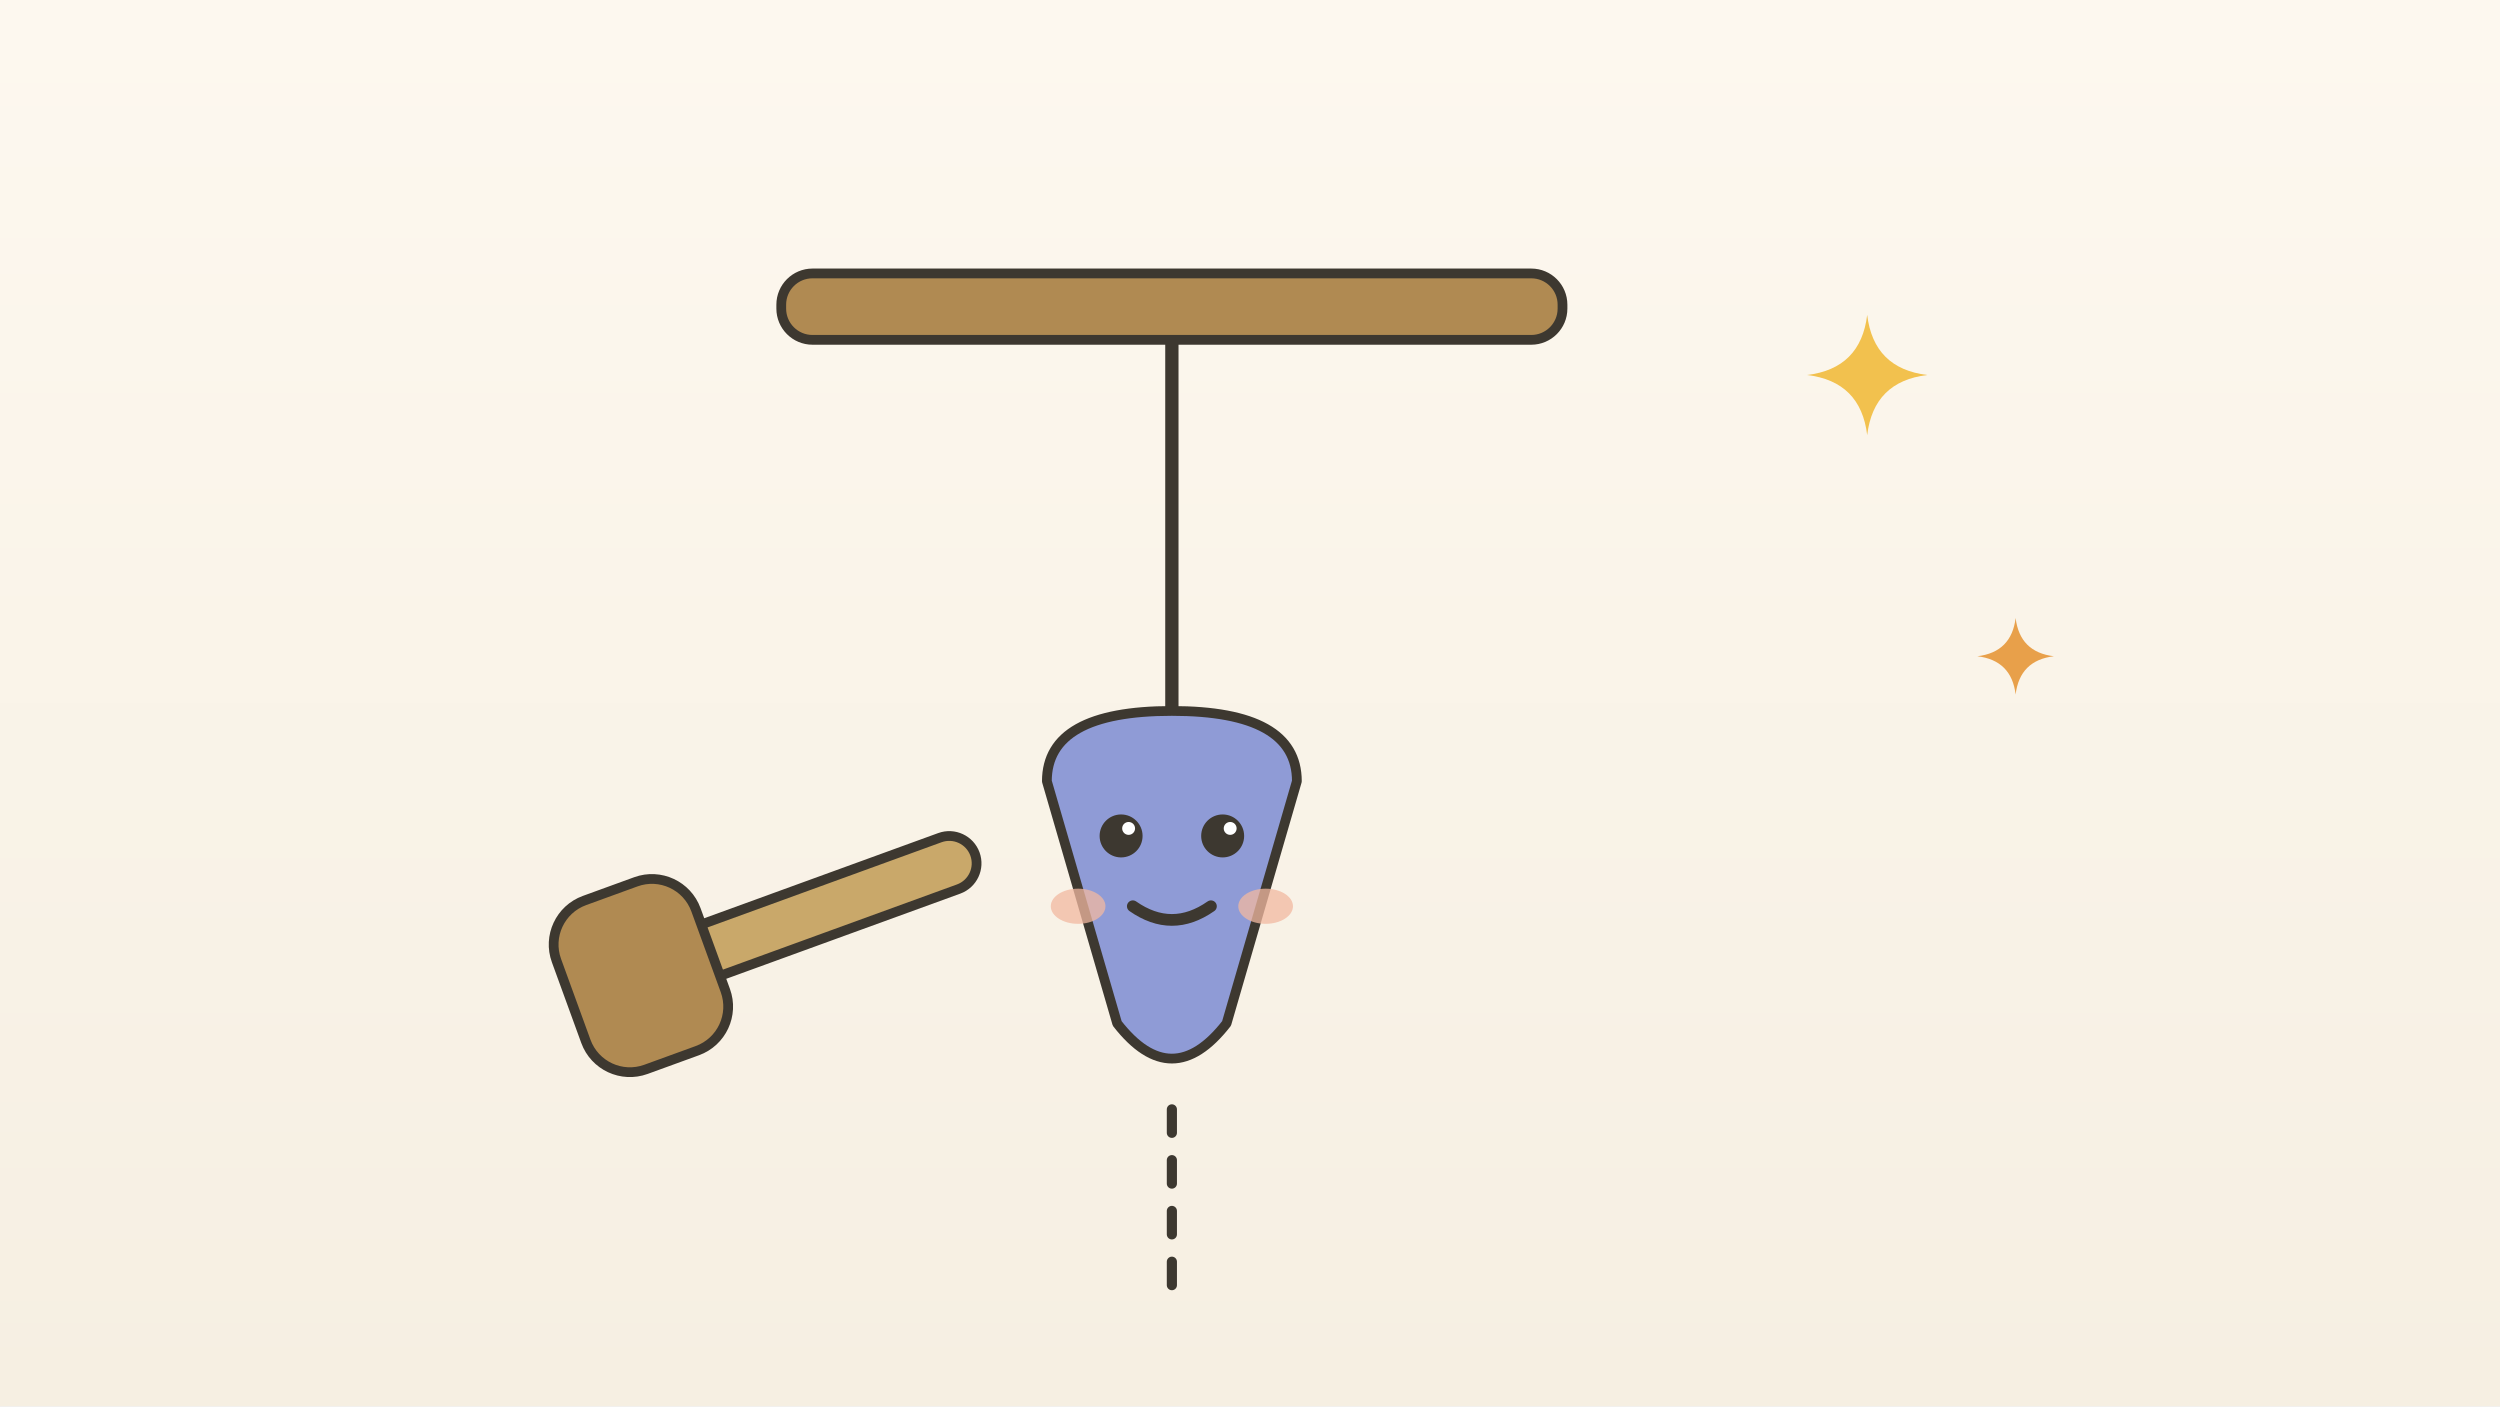
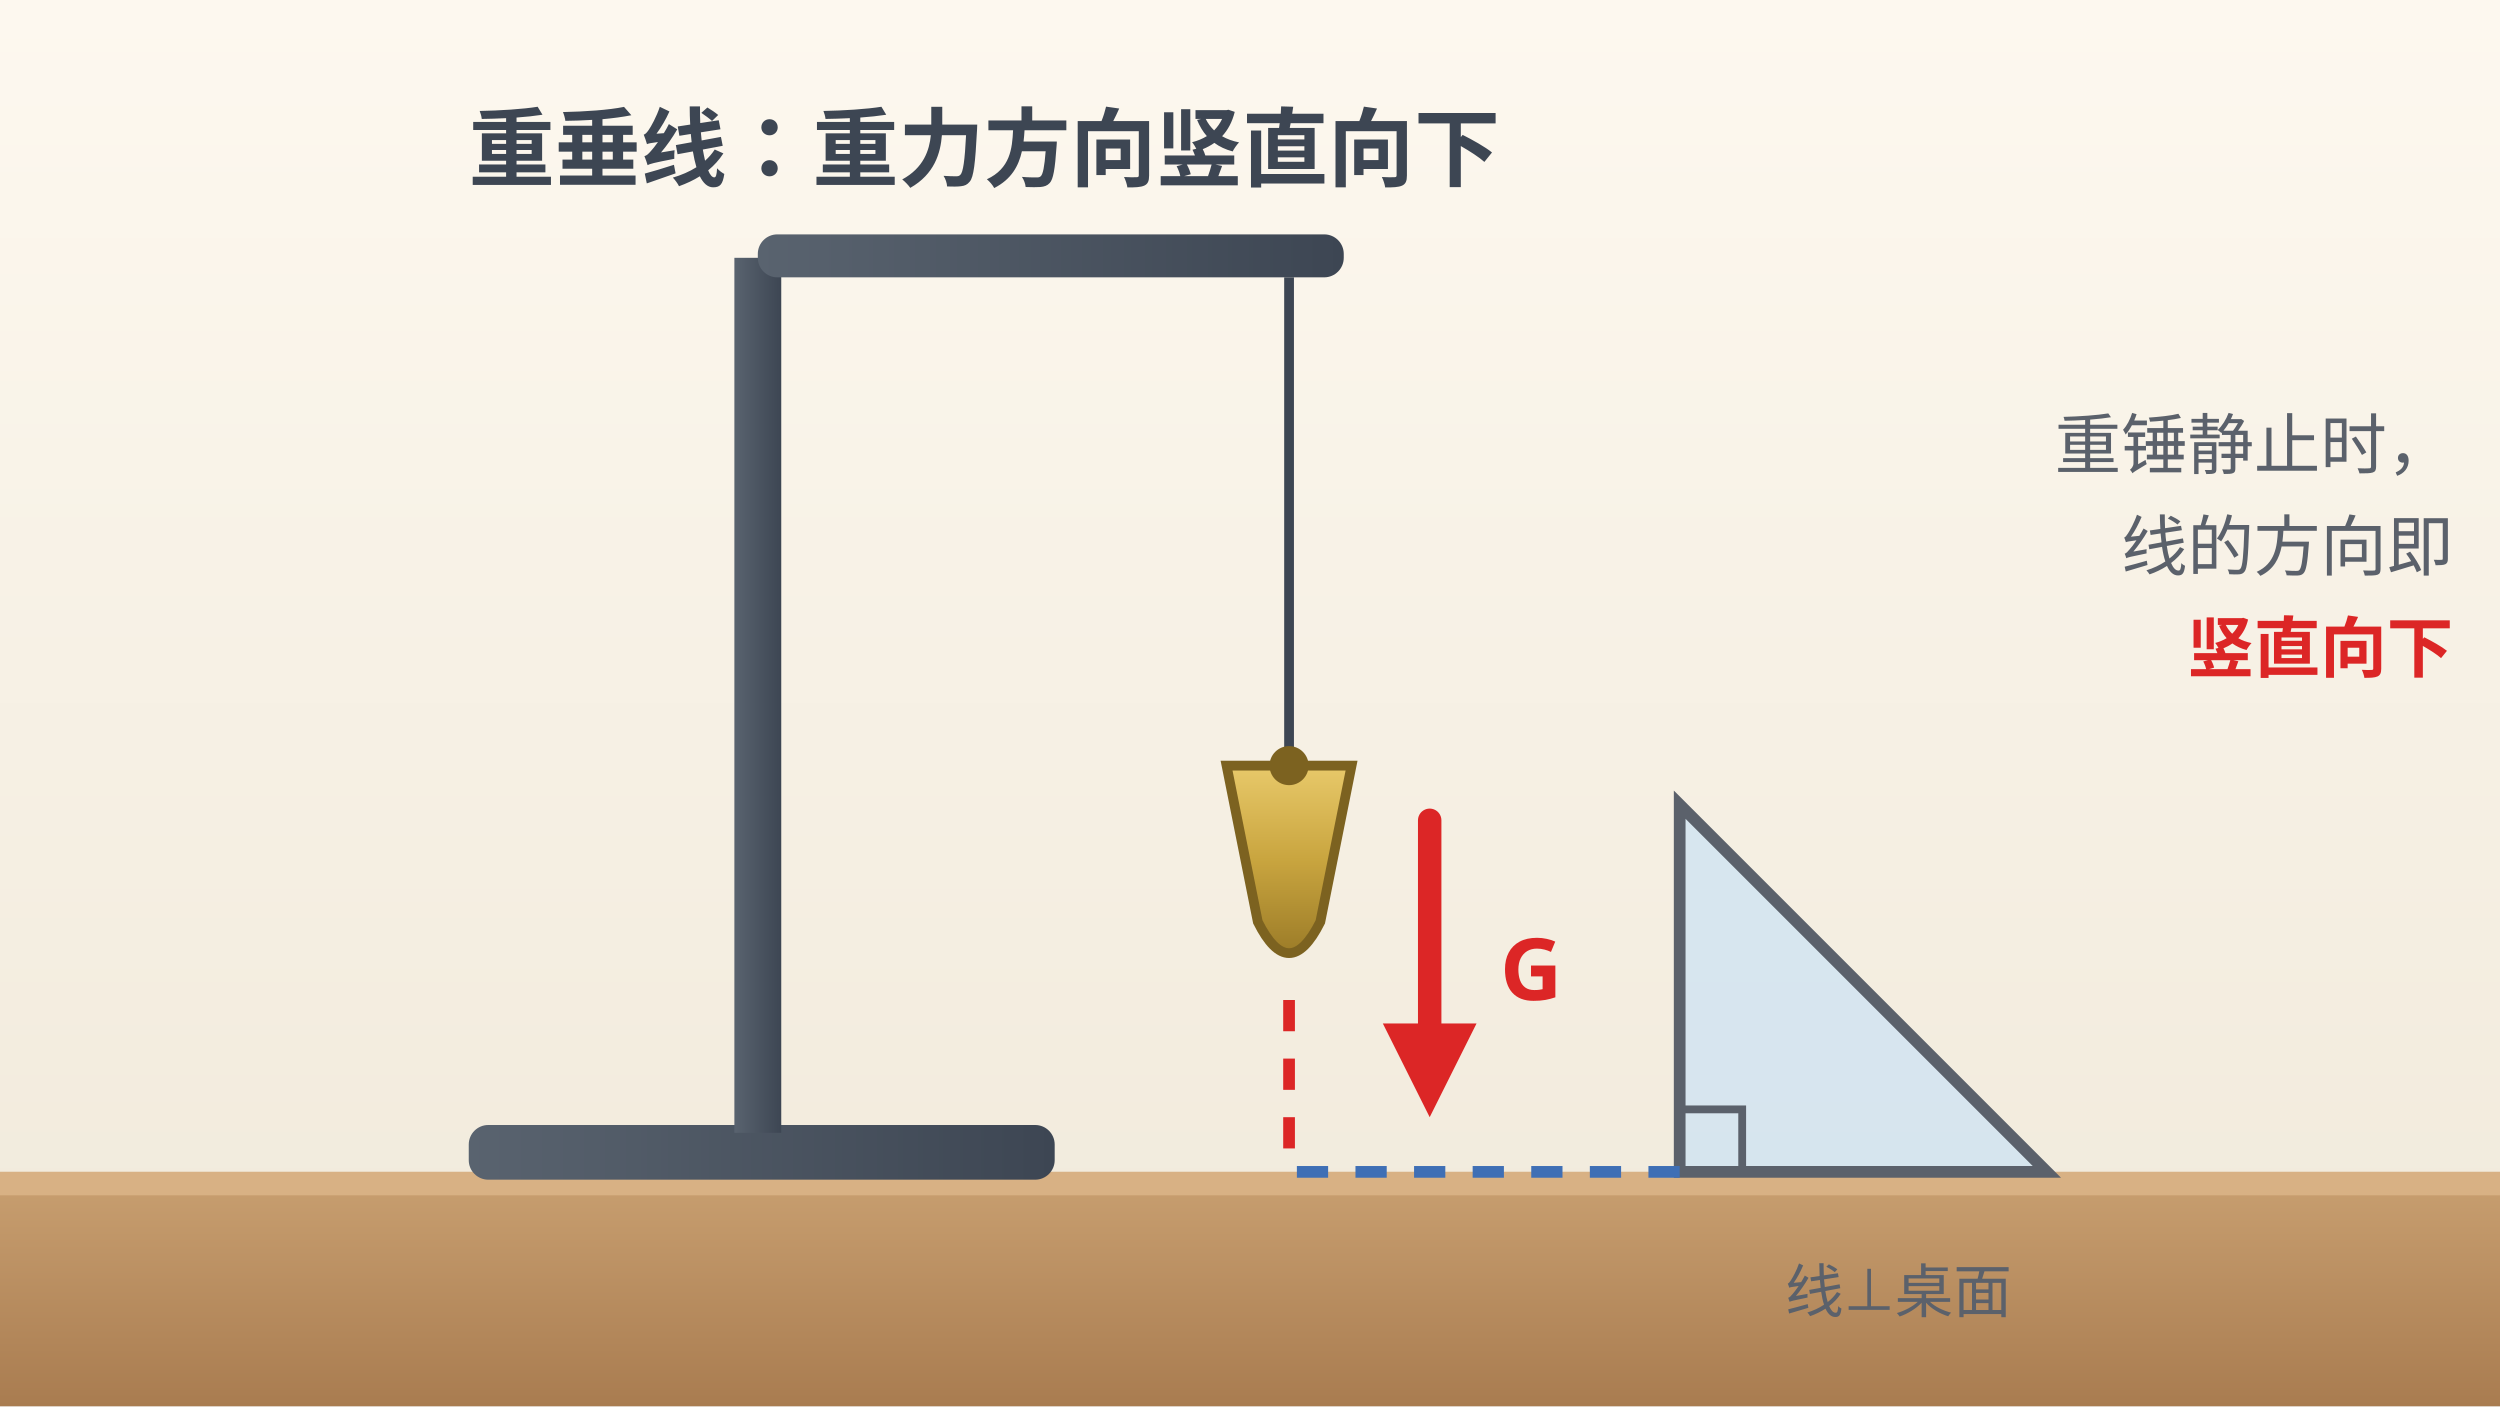
<svg xmlns="http://www.w3.org/2000/svg" viewBox="0 0 640 360" width="640" height="360">
  <defs>
    <linearGradient id="bg" x1="0" y1="0" x2="0" y2="1">
      <stop offset="0" stop-color="#fdf8ef" />
-       <stop offset="1" stop-color="#f6efe2" />
+       <stop offset="1" stop-color="#f0e9da" />
+     </linearGradient>
+     <linearGradient id="brass" x1="0" y1="0" x2="0" y2="1">
+       <stop offset="0" stop-color="#e8c96a" />
+       <stop offset=".5" stop-color="#c9a53f" />
+       <stop offset="1" stop-color="#9c7c28" />
+     </linearGradient>
+     <linearGradient id="stand" x1="0" y1="0" x2="1" y2="0">
+       <stop offset="0" stop-color="#59636f" />
+       <stop offset="1" stop-color="#3d4653" />
+     </linearGradient>
+     <linearGradient id="wood" x1="0" y1="0" x2="0" y2="1">
+       <stop offset="0" stop-color="#c9a071" />
+       <stop offset="1" stop-color="#a97c50" />
    </linearGradient>
  </defs>
  <rect width="640" height="360" fill="url(#bg)" />
-   <rect x="200" y="70" width="200" height="17" rx="8" fill="#b08a52" stroke="#3d3830" stroke-width="2.5" />
-   <line x1="300" y1="87" x2="300" y2="182" stroke="#3d3830" stroke-width="3.4" />
-   <path d="M268,200 Q268,182 300,182 Q332,182 332,200 L314,262 Q300,280 286,262 Z" fill="#8f9bd6" stroke="#3d3830" stroke-width="2.5" stroke-linejoin="round" />
-   <circle cx="287" cy="214" r="5.5" fill="#3d3830" />
-   <circle cx="288.925" cy="212.075" r="1.65" fill="#ffffff" />
-   <circle cx="313" cy="214" r="5.5" fill="#3d3830" />
-   <circle cx="314.925" cy="212.075" r="1.65" fill="#ffffff" />
-   <path d="M290.0,232 q10.0,7 20,0" fill="none" stroke="#3d3830" stroke-width="3" stroke-linecap="round" />
-   <ellipse cx="276" cy="232" rx="7" ry="4.5" fill="#f2b8a0" opacity="0.75" />
-   <ellipse cx="324" cy="232" rx="7" ry="4.5" fill="#f2b8a0" opacity="0.75" />
-   <line x1="300" y1="284" x2="300" y2="330" stroke="#3d3830" stroke-width="2.6" stroke-dasharray="6 7" stroke-linecap="round" />
-   <g transform="rotate(-20 178 250)">
-     <rect x="170" y="238" width="86" height="14" rx="7" fill="#c9a86a" stroke="#3d3830" stroke-width="2.5" />
-     <rect x="146" y="222" width="38" height="46" rx="12" fill="#b08a52" stroke="#3d3830" stroke-width="2.5" />
-   </g>
-   <path d="M0,-14 Q1.5,-1.5 14,0 Q1.5,1.5 0,14 Q-1.5,1.5 -14,0 Q-1.5,-1.5 0,-14 Z" transform="translate(478,96) scale(1.1)" fill="#f2c14e" />
-   <path d="M0,-14 Q1.5,-1.5 14,0 Q1.5,1.5 0,14 Q-1.5,1.5 -14,0 Q-1.5,-1.5 0,-14 Z" transform="translate(516,168) scale(0.7)" fill="#e8a04a" />
+   <rect x="0" y="300" width="640" height="60" fill="url(#wood)" />
+   <rect x="0" y="300" width="640" height="6" fill="#d8b184" />
+   <rect x="120" y="288" width="150" height="14" rx="5" fill="url(#stand)" />
+   <rect x="188" y="66" width="12" height="224" fill="url(#stand)" />
+   <rect x="194" y="60" width="150" height="11" rx="5" fill="url(#stand)" />
+   <line x1="330" y1="71" x2="330" y2="196" stroke="#3d4653" stroke-width="2.5" />
+   <path d="M314 196 L346 196 L338 236 Q330 252 322 236 Z" fill="url(#brass)" stroke="#7c6220" stroke-width="2.5" />
+   <circle cx="330" cy="196" r="5" fill="#7c6220" />
+   <line x1="330" y1="256" x2="330" y2="300" stroke="#dc2626" stroke-width="3" stroke-dasharray="8 7" />
+   <line x1="366" y1="210" x2="366" y2="262" stroke="#dc2626" stroke-width="6" stroke-linecap="round" />
+   <polygon points="354,262 378,262 366,286" fill="#dc2626" />
+   <text x="384" y="256" font-size="22" font-weight="700" fill="#dc2626" font-family="sans-serif">G</text>
+   <polygon points="430,300 430,206 524,300" fill="#cfe3f2" fill-opacity=".8" stroke="#5b616b" stroke-width="3" />
+   <rect x="430" y="284" width="16" height="16" fill="none" stroke="#5b616b" stroke-width="2" />
+   <line x1="430" y1="300" x2="330" y2="300" stroke="#3f6fb5" stroke-width="3" stroke-dasharray="8 7" />
+   <text x="486" y="336" font-size="15" fill="#5b616b" text-anchor="middle" font-family="sans-serif">线⊥桌面</text>
+   <text x="628" y="120" font-size="17" fill="#5b616b" text-anchor="end" font-family="sans-serif">重锤静止时，</text>
+   <text x="628" y="146" font-size="17" fill="#5b616b" text-anchor="end" font-family="sans-serif">线的方向即</text>
+   <text x="628" y="172" font-size="17" font-weight="700" fill="#dc2626" text-anchor="end" font-family="sans-serif">竖直向下</text>
+   <text x="120" y="46" font-size="22" font-weight="700" fill="#3d4653" font-family="sans-serif">重垂线：重力方向竖直向下</text>
</svg>
